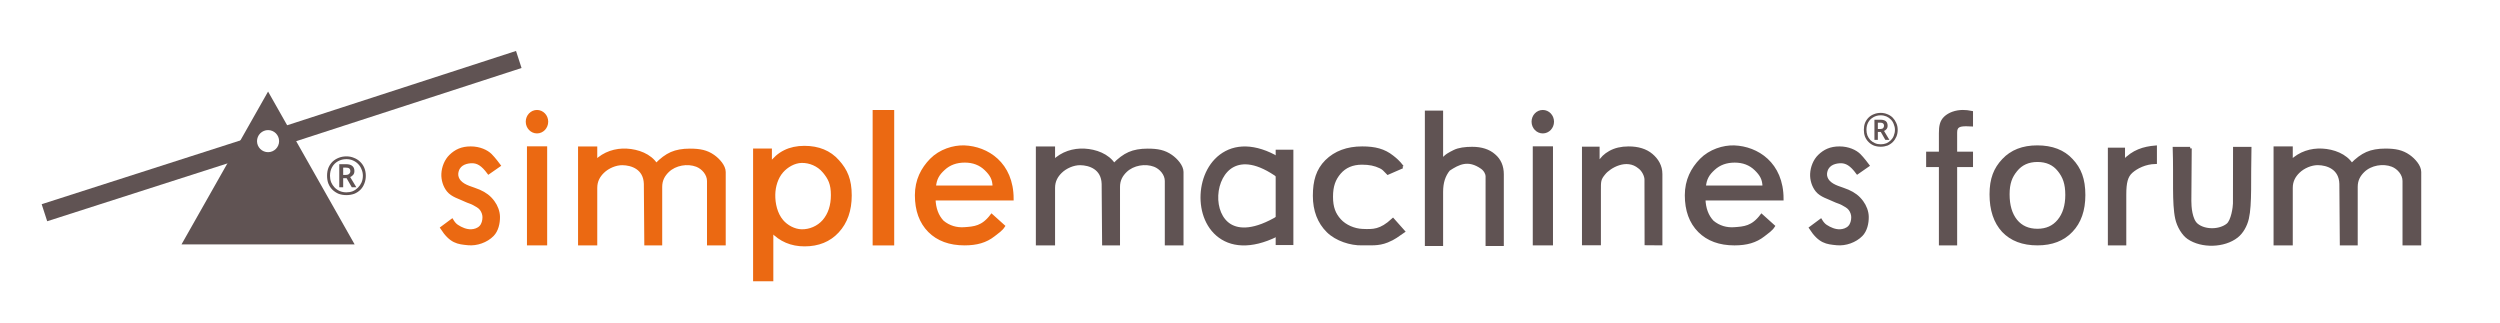
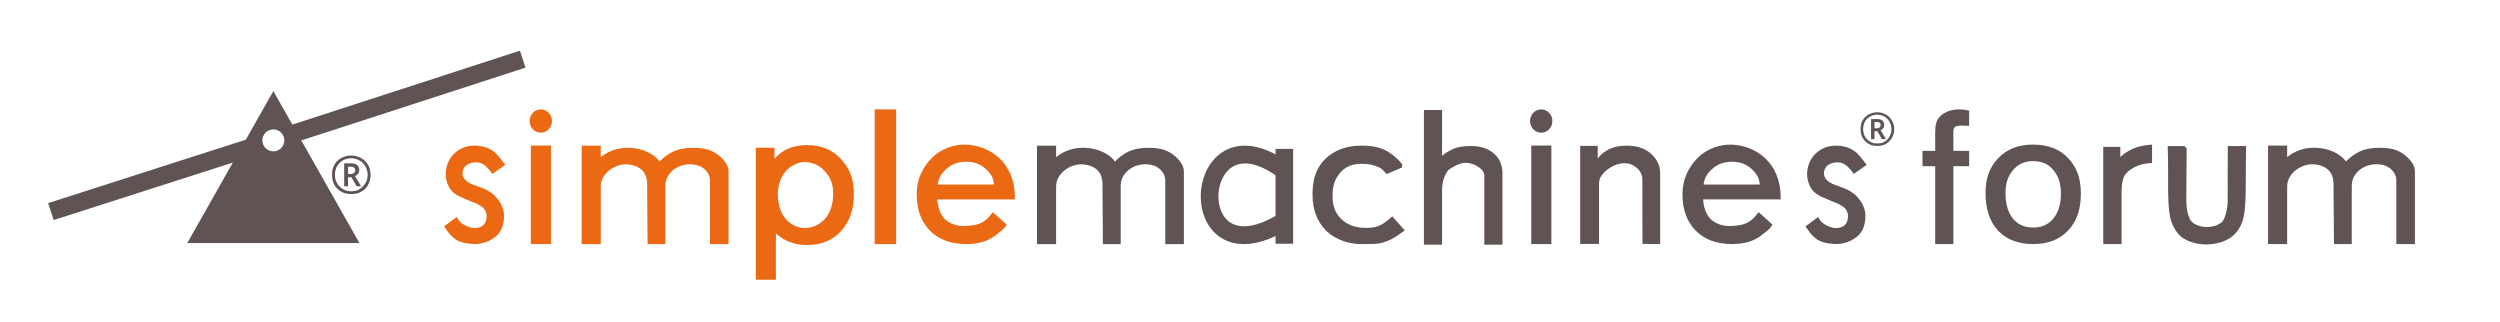
- <svg xmlns="http://www.w3.org/2000/svg" width="288" viewBox="0 0 240 31">
-   <path fill="#eb6912" stroke="#eb6912" stroke-width=".294" d="M97.161 19.096h-7.496c.026.917.298 1.65.816 2.198.621.519 1.354.714 2.085.664.98-.068 1.765-.121 2.634-1.265l1.131 1.018c-.216.335-.62.606-.949.863-.754.588-1.619.835-2.784.835-1.424 0-2.551-.414-3.379-1.242-.829-.839-1.243-1.98-1.243-3.423 0-1.443.577-2.535 1.419-3.397.855-.873 2.144-1.281 3.18-1.242 2.172.082 4.588 1.579 4.588 4.991zm-7.457-1.141h5.729c0-.761-.265-1.206-.796-1.721-.531-.515-1.204-.772-2.02-.772s-1.489.246-2.02.738c-.531.481-.829.938-.893 1.755z" style="line-height:125%;-inkscape-font-specification:'FreeSans, Normal';text-align:start" font-size="17.5" font-family="FreeSans" letter-spacing="0" word-spacing="0" />
+ <svg xmlns="http://www.w3.org/2000/svg" width="288px" height="37px" viewBox="0 0 240 31">
+   <path fill="#eb6912" stroke="#eb6912" stroke-width=".294" d="M97.161 19.096h-7.496c.026.917.298 1.65.816 2.198.621.519 1.354.714 2.085.664.98-.068 1.765-.121 2.634-1.265l1.131 1.018c-.216.335-.62.606-.949.863-.754.588-1.619.835-2.784.835-1.424 0-2.551-.414-3.379-1.242-.829-.839-1.243-1.98-1.243-3.423 0-1.443.577-2.535 1.419-3.397.855-.873 2.144-1.281 3.18-1.242 2.172.082 4.588 1.579 4.588 4.991zm-7.457-1.141h5.729c0-.761-.265-1.206-.796-1.721-.531-.515-1.204-.772-2.02-.772s-1.489.246-2.02.738c-.531.481-.829.938-.893 1.755z" style="line-height:125%; text-align:start" font-size="17.5" font-family="FreeSans" letter-spacing="0" word-spacing="0" />
  <g fill="#605353" fill-rule="evenodd">
    <path d="M49.538 4.891l-22.07 7.166v1.809l22.601-7.338zm-25.509 8.283L4 19.603l.531 1.636 19.498-6.257z" style="line-height:normal;text-indent:0;text-align:start;text-decoration-line:none;text-decoration-style:solid;text-decoration-color:#000000;text-transform:none;block-progression:tb;isolation:auto;mix-blend-mode:normal" color="#000" font-family="sans-serif" white-space="normal" overflow="visible" solid-color="#000000" />
    <path d="M25.735 8.789l-8.31 14.672h16.619L25.735 8.789zm0 3.7a1.06 1.06 0 0 1 1.059 1.061 1.06 1.06 0 0 1-1.059 1.059 1.06 1.06 0 0 1-1.061-1.059 1.06 1.06 0 0 1 1.061-1.061z" />
  </g>
-   <path fill="#eb6912" stroke="#eb6912" stroke-width=".288" d="M43.389 21.153c.125.21.283.415.489.55.398.262.881.467 1.358.452.327-.01.685-.131.908-.368.228-.242.319-.612.317-.943-.002-.272-.106-.552-.269-.77-.175-.234-.457-.37-.713-.513-.242-.135-.518-.197-.767-.318-.581-.283-1.281-.451-1.688-.951-.356-.437-.537-1.046-.509-1.607.031-.622.288-1.283.737-1.718.497-.482 1.077-.768 1.935-.768.858 0 1.533.329 1.898.683.321.311.831.999.831.999l-1.01.703c-.571-.77-1.048-1.104-1.72-1.055-.581.043-1.245.287-1.336 1.119-.029.27.084.566.264.77.461.522 1.24.642 1.879.923.591.259.997.565 1.352 1.046.302.409.505.928.51 1.435.007.608-.147 1.297-.573 1.734-.578.591-1.515.923-2.341.843-.982-.095-1.649-.153-2.532-1.518z" style="line-height:125%;-inkscape-font-specification:'FreeSans, Normal';text-align:start" font-size="17.5" font-family="FreeSans" letter-spacing="0" word-spacing="0" />
-   <path fill="#eb6912" stroke="#eb6912" stroke-width=".301" d="M72.447 26.85V14.408h1.505v1.357c.769-1.076 1.857-1.614 3.265-1.614 1.356 0 2.424.441 3.206 1.322.795.882 1.193 1.776 1.193 3.288 0 1.431-.404 2.582-1.212 3.452-.795.859-1.851 1.288-3.167 1.288-1.264 0-2.314-.447-3.148-1.34v4.689zm4.497-11.36c-.705.018-1.42.43-1.885.962-.516.591-.766 1.437-.782 2.223-.018.887.211 1.866.782 2.542.454.538 1.183.927 1.885.945.782.02 1.603-.315 2.151-.945.547-.641.821-1.471.821-2.49 0-1.076-.274-1.633-.821-2.275-.534-.641-1.366-.982-2.151-.962z" style="line-height:125%;-inkscape-font-specification:'FreeSans, Normal';text-align:start" font-size="17.5" font-family="FreeSans" letter-spacing="0" word-spacing="0" />
-   <path fill="#eb6912" stroke="#eb6912" stroke-width=".299" d="M85.694 10.71v12.701h-1.771V10.71h1.771z" style="line-height:125%;-inkscape-font-specification:'FreeSans, Normal';text-align:start" font-size="17.5" font-family="FreeSans" letter-spacing="0" word-spacing="0" />
-   <path fill="#605353" stroke="#605353" stroke-width=".297" d="M134.624 16.02l-1.388.605c-.339-.349-.424-.462-.702-.598-.543-.264-1.082-.366-1.783-.366-.916 0-1.637.306-2.162.917-.512.6-.768 1.267-.768 2.309 0 1.042.263 1.682.788 2.261.525.579 1.383.943 2.182.976 1.038.043 1.749.064 2.933-1.029l.995 1.118c-.574.386-.835.64-1.549.927-.887.357-1.608.245-2.42.266-1.076.028-2.442-.406-3.263-1.212-.873-.856-1.304-2.008-1.304-3.395 0-1.419.304-2.467 1.152-3.318.862-.851 2.007-1.277 3.435-1.277 1.226 0 2.096.224 2.883.848.283.224.6.473.969.968z" style="line-height:125%;-inkscape-font-specification:'FreeSans, Normal';text-align:start" font-size="17.5" font-family="FreeSans" letter-spacing="0" word-spacing="0" />
-   <path fill="#605353" stroke="#605353" stroke-width=".299" d="M142.765 16.907c0-.22-.169-.594-.501-.827-1.318-.922-2.263-.425-3.192.188-.455.558-.683 1.235-.683 2.164v5.035h-1.453V10.767h1.453v4.693c.432-.558.774-.69 1.205-.913.445-.23 1.082-.304 1.735-.304.887 0 1.587.226 2.1.679.525.441.788 1.045.788 1.812v6.732h-1.453z" style="line-height:125%;-inkscape-font-specification:'FreeSans, Normal';text-align:start" font-size="17.5" font-family="FreeSans" letter-spacing="0" word-spacing="0" />
-   <path fill="#605353" stroke="#605353" stroke-width=".3" d="M152.019 14.228h1.392v1.539c.422-.641.663-.862 1.145-1.141.494-.28 1.091-.42 1.79-.42.916 0 1.645.227 2.187.682.542.455.907 1.061.907 1.819l.001 6.697-1.411-.012-.011-6.162c-.001-.371-.272-.916-.633-1.177-1.247-1.043-2.905-.037-3.401.588-.47.56-.448.764-.448 1.697v5.055h-1.518z" style="line-height:125%;-inkscape-font-specification:'FreeSans, Normal';text-align:start" font-size="17.5" font-family="FreeSans" letter-spacing="0" word-spacing="0" />
-   <path fill="#605353" stroke="#605353" stroke-width=".299" d="M189.26 14.711v1.18h-1.523v7.515h-1.453v-7.515h-1.225v-1.18h1.225v-1.941c0-.648.083-1.105.457-1.463.385-.37 1.019-.602 1.696-.602.268 0 .543.029.823.087v1.197c-.222-.012-.391-.017-.508-.017-.677 0-1.015.131-1.015.744v1.995z" style="line-height:125%;-inkscape-font-specification:'FreeSans, Normal';text-align:start" font-size="17.5" font-family="FreeSans" letter-spacing="0" word-spacing="0" />
-   <path fill="#605353" stroke="#605353" stroke-width=".292" d="M195.576 14.102c1.416 0 2.512.423 3.289 1.268.789.834 1.184 1.824 1.184 3.357 0 1.454-.401 2.598-1.203 3.432-.789.834-1.873 1.251-3.251 1.251-1.403 0-2.499-.417-3.289-1.251-.777-.845-1.165-2.012-1.165-3.5 0-1.488.395-2.455 1.184-3.289.789-.845 1.873-1.268 3.251-1.268zm.019 1.302c-.877 0-1.566.31-2.067.93-.501.609-.752 1.255-.752 2.325 0 1.071.251 1.916.752 2.536.501.609 1.19.913 2.067.913.864 0 1.547-.304 2.048-.913.514-.62.771-1.448.771-2.485 0-1.093-.251-1.756-.752-2.376-.489-.62-1.178-.93-2.067-.93z" style="line-height:125%;-inkscape-font-specification:'FreeSans, Normal';text-align:start" font-size="17.5" font-family="FreeSans" letter-spacing="0" word-spacing="0" />
-   <path fill="#605353" stroke="#605353" stroke-width=".299" d="M206.915 15.592c-.98.023-1.804.445-2.294.873-.49.427-.647 1.039-.647 2.229v4.713h-1.47v-9.08h1.348v1.197c.935-1.022 1.966-1.31 3.063-1.405z" style="line-height:125%;-inkscape-font-specification:'FreeSans, Normal';text-align:start" font-size="17.5" font-family="FreeSans" letter-spacing="0" word-spacing="0" />
+   <path fill="#eb6912" stroke="#eb6912" stroke-width=".288" d="M43.389 21.153c.125.21.283.415.489.55.398.262.881.467 1.358.452.327-.01.685-.131.908-.368.228-.242.319-.612.317-.943-.002-.272-.106-.552-.269-.77-.175-.234-.457-.37-.713-.513-.242-.135-.518-.197-.767-.318-.581-.283-1.281-.451-1.688-.951-.356-.437-.537-1.046-.509-1.607.031-.622.288-1.283.737-1.718.497-.482 1.077-.768 1.935-.768.858 0 1.533.329 1.898.683.321.311.831.999.831.999l-1.01.703c-.571-.77-1.048-1.104-1.72-1.055-.581.043-1.245.287-1.336 1.119-.029.27.084.566.264.77.461.522 1.24.642 1.879.923.591.259.997.565 1.352 1.046.302.409.505.928.51 1.435.007.608-.147 1.297-.573 1.734-.578.591-1.515.923-2.341.843-.982-.095-1.649-.153-2.532-1.518z" />
+   <path fill="#eb6912" stroke="#eb6912" stroke-width=".301" d="M72.447 26.85V14.408h1.505v1.357c.769-1.076 1.857-1.614 3.265-1.614 1.356 0 2.424.441 3.206 1.322.795.882 1.193 1.776 1.193 3.288 0 1.431-.404 2.582-1.212 3.452-.795.859-1.851 1.288-3.167 1.288-1.264 0-2.314-.447-3.148-1.34v4.689zm4.497-11.36c-.705.018-1.42.43-1.885.962-.516.591-.766 1.437-.782 2.223-.018.887.211 1.866.782 2.542.454.538 1.183.927 1.885.945.782.02 1.603-.315 2.151-.945.547-.641.821-1.471.821-2.49 0-1.076-.274-1.633-.821-2.275-.534-.641-1.366-.982-2.151-.962z" />
+   <path fill="#eb6912" stroke="#eb6912" stroke-width=".299" d="M85.694 10.71v12.701h-1.771V10.71h1.771z" />
+   <path fill="#605353" stroke="#605353" stroke-width=".297" d="M134.624 16.02l-1.388.605c-.339-.349-.424-.462-.702-.598-.543-.264-1.082-.366-1.783-.366-.916 0-1.637.306-2.162.917-.512.6-.768 1.267-.768 2.309 0 1.042.263 1.682.788 2.261.525.579 1.383.943 2.182.976 1.038.043 1.749.064 2.933-1.029l.995 1.118c-.574.386-.835.64-1.549.927-.887.357-1.608.245-2.42.266-1.076.028-2.442-.406-3.263-1.212-.873-.856-1.304-2.008-1.304-3.395 0-1.419.304-2.467 1.152-3.318.862-.851 2.007-1.277 3.435-1.277 1.226 0 2.096.224 2.883.848.283.224.6.473.969.968z" />
+   <path fill="#605353" stroke="#605353" stroke-width=".299" d="M142.765 16.907c0-.22-.169-.594-.501-.827-1.318-.922-2.263-.425-3.192.188-.455.558-.683 1.235-.683 2.164v5.035h-1.453V10.767h1.453v4.693c.432-.558.774-.69 1.205-.913.445-.23 1.082-.304 1.735-.304.887 0 1.587.226 2.1.679.525.441.788 1.045.788 1.812v6.732h-1.453z" />
+   <path fill="#605353" stroke="#605353" stroke-width=".3" d="M152.019 14.228h1.392v1.539c.422-.641.663-.862 1.145-1.141.494-.28 1.091-.42 1.79-.42.916 0 1.645.227 2.187.682.542.455.907 1.061.907 1.819l.001 6.697-1.411-.012-.011-6.162c-.001-.371-.272-.916-.633-1.177-1.247-1.043-2.905-.037-3.401.588-.47.56-.448.764-.448 1.697v5.055h-1.518z" />
+   <path fill="#605353" stroke="#605353" stroke-width=".299" d="M189.26 14.711v1.18h-1.523v7.515h-1.453v-7.515h-1.225v-1.18h1.225v-1.941c0-.648.083-1.105.457-1.463.385-.37 1.019-.602 1.696-.602.268 0 .543.029.823.087v1.197c-.222-.012-.391-.017-.508-.017-.677 0-1.015.131-1.015.744v1.995z" />
+   <path fill="#605353" stroke="#605353" stroke-width=".292" d="M195.576 14.102c1.416 0 2.512.423 3.289 1.268.789.834 1.184 1.824 1.184 3.357 0 1.454-.401 2.598-1.203 3.432-.789.834-1.873 1.251-3.251 1.251-1.403 0-2.499-.417-3.289-1.251-.777-.845-1.165-2.012-1.165-3.5 0-1.488.395-2.455 1.184-3.289.789-.845 1.873-1.268 3.251-1.268zm.019 1.302c-.877 0-1.566.31-2.067.93-.501.609-.752 1.255-.752 2.325 0 1.071.251 1.916.752 2.536.501.609 1.19.913 2.067.913.864 0 1.547-.304 2.048-.913.514-.62.771-1.448.771-2.485 0-1.093-.251-1.756-.752-2.376-.489-.62-1.178-.93-2.067-.93z" />
+   <path fill="#605353" stroke="#605353" stroke-width=".299" d="M206.915 15.592c-.98.023-1.804.445-2.294.873-.49.427-.647 1.039-.647 2.229v4.713h-1.47v-9.08h1.348v1.197c.935-1.022 1.966-1.31 3.063-1.405z" />
  <g fill="#605353" fill-rule="evenodd" stroke="#605353" stroke-width=".3" color="#000" font-family="sans-serif" white-space="normal">
    <path d="M131.36 15.858v8.686h1.4v-8.686z" style="line-height:normal;text-indent:0;text-align:start;text-decoration-line:none;text-decoration-style:solid;text-decoration-color:#000000;text-transform:none;block-progression:tb;isolation:auto;mix-blend-mode:normal" overflow="visible" solid-color="#000000" transform="matrix(.99968 0 0 1.01864 -8.703 -1.63)" />
    <path d="M129.082 15.627c-.999-.174-1.886-.039-2.627.344-1.482.766-2.229 2.378-2.307 3.963-.078 1.584.517 3.26 1.955 4.115 1.438.856 3.542.741 6.145-.801l-.713-1.205c-2.353 1.394-3.837 1.326-4.717.803-.88-.523-1.33-1.654-1.271-2.842.058-1.188.628-2.314 1.551-2.791.923-.477 2.346-.457 4.465 1.057l.814-1.141c-1.185-.847-2.296-1.328-3.295-1.502z" style="line-height:normal;text-indent:0;text-align:start;text-decoration-line:none;text-decoration-style:solid;text-decoration-color:#000000;text-transform:none;block-progression:tb;isolation:auto;mix-blend-mode:normal" overflow="visible" solid-color="#000000" transform="matrix(.99968 0 0 1.01864 -8.703 -1.63)" />
  </g>
  <path fill="#605353" fill-rule="evenodd" stroke="#605353" stroke-width=".3" d="M210.256 14.25l-1.525-0c.095 2.796-.088 5.263.24 6.735.164.736.621 1.495 1.119 1.837 1.273.874 3.421.82 4.635-.134.486-.382.859-1.03 1.018-1.719.317-1.378.175-3.747.246-6.72h-1.467l-.009 5.283c-.001.355-.182 1.676-.654 2.056-.776.624-2.23.634-2.99-.009-.567-.479-.653-1.74-.649-2.288l.036-5.042z" style="line-height:normal;text-indent:0;text-align:start;text-decoration-line:none;text-decoration-style:solid;text-decoration-color:#000000;text-transform:none;block-progression:tb;isolation:auto;mix-blend-mode:normal" color="#000" font-family="sans-serif" white-space="normal" overflow="visible" solid-color="#000000" />
  <text x="178.711" y="14.038" fill="#605353" style="line-height:125%" font-size="4.425" font-family="sans-serif" letter-spacing="0" word-spacing="0">
    <tspan x="178.711" y="14.038" style="-inkscape-font-specification:sans-serif">®</tspan>
  </text>
  <g fill="#eb6912" transform="matrix(1 0 0 1.00095 -7.62 -1.266)">
-     <path stroke="#eb6912" stroke-width=".3" d="M59.998 15.449v9.2h-1.64v-9.2z" style="line-height:125%;-inkscape-font-specification:'FreeSans, Normal';text-align:start" font-size="17.5" font-family="FreeSans" letter-spacing="0" word-spacing="0" />
+     <path stroke="#eb6912" stroke-width=".3" d="M59.998 15.449v9.2h-1.64v-9.2z" />
    <ellipse cx="59.17" cy="12.936" ry="1.125" rx="1.078" />
  </g>
  <g fill="#605353" transform="matrix(1 0 0 1.00095 88.938 -1.266)">
-     <path stroke="#605353" stroke-width=".3" d="M59.998 15.449v9.2h-1.64v-9.2z" style="line-height:125%;-inkscape-font-specification:'FreeSans, Normal';text-align:start" font-size="17.5" font-family="FreeSans" letter-spacing="0" word-spacing="0" />
+     <path stroke="#605353" stroke-width=".3" d="M59.998 15.449v9.2h-1.64v-9.2z" />
    <ellipse cx="59.17" cy="12.936" ry="1.125" rx="1.078" />
  </g>
-   <path fill="#605353" stroke="#605353" stroke-width=".3" d="M218.412 14.206h1.544l0 1.299c.836-.825 1.922-1.15 2.978-1.092 1.051.058 2.239.468 2.827 1.405.495-.515.983-.878 1.464-1.088.481-.211 1.069-.316 1.765-.316.976 0 1.611.131 2.246.573.505.352 1.052.971 1.052 1.52v6.9h-1.497v-6.037c0-.674-.543-1.28-1.129-1.506-.885-.341-2.079-.152-2.793.542-.399.388-.678.858-.678 1.526v5.475h-1.419l-.044-5.76c-.044-1.523-1.306-1.934-2.21-1.943-.64-.007-1.393.306-1.877.78-.404.394-.685.881-.685 1.548v5.375h-1.544z" style="line-height:125%;-inkscape-font-specification:'FreeSans, Normal';text-align:start" font-size="17.5" font-family="FreeSans" letter-spacing="0" word-spacing="0" />
-   <path fill="#605353" stroke="#605353" stroke-width=".294" d="M171.074 19.097h-7.496c.026.917.298 1.65.816 2.198.621.519 1.354.714 2.085.664.98-.068 1.765-.121 2.634-1.265l1.131 1.018c-.216.335-.62.606-.949.863-.754.588-1.619.835-2.784.835-1.424 0-2.551-.414-3.379-1.242-.829-.839-1.243-1.98-1.243-3.423 0-1.443.577-2.535 1.419-3.397.855-.873 2.144-1.281 3.18-1.242 2.172.082 4.588 1.579 4.588 4.991zm-7.457-1.141h5.729c0-.761-.265-1.206-.796-1.721-.531-.515-1.204-.772-2.02-.772-.816 0-1.489.246-2.02.738-.531.481-.829.938-.893 1.755z" style="line-height:125%;-inkscape-font-specification:'FreeSans, Normal';text-align:start" font-size="17.5" font-family="FreeSans" letter-spacing="0" word-spacing="0" />
+   <path fill="#605353" stroke="#605353" stroke-width=".3" d="M218.412 14.206h1.544l0 1.299c.836-.825 1.922-1.15 2.978-1.092 1.051.058 2.239.468 2.827 1.405.495-.515.983-.878 1.464-1.088.481-.211 1.069-.316 1.765-.316.976 0 1.611.131 2.246.573.505.352 1.052.971 1.052 1.52v6.9h-1.497v-6.037c0-.674-.543-1.28-1.129-1.506-.885-.341-2.079-.152-2.793.542-.399.388-.678.858-.678 1.526v5.475h-1.419l-.044-5.76c-.044-1.523-1.306-1.934-2.21-1.943-.64-.007-1.393.306-1.877.78-.404.394-.685.881-.685 1.548v5.375h-1.544z" />
+   <path fill="#605353" stroke="#605353" stroke-width=".294" d="M171.074 19.097h-7.496c.026.917.298 1.65.816 2.198.621.519 1.354.714 2.085.664.98-.068 1.765-.121 2.634-1.265l1.131 1.018c-.216.335-.62.606-.949.863-.754.588-1.619.835-2.784.835-1.424 0-2.551-.414-3.379-1.242-.829-.839-1.243-1.98-1.243-3.423 0-1.443.577-2.535 1.419-3.397.855-.873 2.144-1.281 3.18-1.242 2.172.082 4.588 1.579 4.588 4.991zm-7.457-1.141h5.729c0-.761-.265-1.206-.796-1.721-.531-.515-1.204-.772-2.02-.772-.816 0-1.489.246-2.02.738-.531.481-.829.938-.893 1.755z" />
  <text x="31.149" y="18.685" fill="#605353" style="line-height:125%" font-size="5.072" font-family="sans-serif" letter-spacing="0" word-spacing="0">
    <tspan x="31.149" y="18.685" style="-inkscape-font-specification:sans-serif">®</tspan>
  </text>
-   <path fill="#605353" stroke="#605353" stroke-width=".288" d="M174.791 21.154c.125.21.283.415.489.55.398.262.881.467 1.358.452.327-.01.685-.131.908-.368.228-.242.319-.612.317-.943-.002-.272-.106-.552-.269-.77-.175-.234-.457-.37-.713-.513-.242-.135-.518-.197-.767-.318-.581-.283-1.281-.451-1.688-.951-.356-.437-.537-1.046-.509-1.607.031-.622.288-1.283.737-1.718.497-.482 1.077-.768 1.935-.768.858 0 1.533.329 1.898.683.321.311.831.999.831.999l-1.01.703c-.571-.77-1.048-1.104-1.72-1.055-.581.043-1.245.287-1.336 1.119-.029.27.084.566.264.77.461.522 1.24.642 1.879.923.591.259.997.565 1.352 1.046.302.409.505.928.51 1.435.007.608-.147 1.297-.573 1.734-.578.591-1.515.923-2.341.843-.982-.095-1.649-.153-2.532-1.518z" style="line-height:125%;-inkscape-font-specification:'FreeSans, Normal';text-align:start" font-size="17.5" font-family="FreeSans" letter-spacing="0" word-spacing="0" />
-   <path fill="#605353" stroke="#605353" stroke-width=".3" d="M99.592 14.21h1.544l0 1.299c.836-.825 1.922-1.15 2.978-1.092 1.051.058 2.239.468 2.827 1.405.495-.515.983-.878 1.464-1.088.481-.211 1.069-.316 1.765-.316.976 0 1.611.131 2.246.573.505.352 1.052.971 1.052 1.52v6.9h-1.497v-6.037c0-.674-.543-1.28-1.129-1.506-.885-.341-2.079-.152-2.793.542-.399.388-.678.858-.678 1.526v5.475h-1.419l-.044-5.76c-.044-1.523-1.306-1.934-2.21-1.943-.64-.007-1.393.306-1.877.78-.404.394-.685.881-.685 1.548v5.375h-1.544z" style="line-height:125%;-inkscape-font-specification:'FreeSans, Normal';text-align:start" font-size="17.5" font-family="FreeSans" letter-spacing="0" word-spacing="0" />
-   <path fill="#eb6912" stroke="#eb6912" stroke-width=".3" d="M55.643 14.21h1.544l0 1.299c.836-.825 1.922-1.15 2.978-1.092 1.051.058 2.239.468 2.827 1.405.495-.515.983-.878 1.464-1.088.481-.211 1.069-.316 1.765-.316.976 0 1.611.131 2.246.573.505.352 1.052.971 1.052 1.52v6.9h-1.497v-6.037c0-.674-.543-1.28-1.129-1.506-.885-.341-2.079-.152-2.793.542-.399.388-.678.858-.678 1.526v5.475h-1.419l-.044-5.76c-.044-1.523-1.306-1.934-2.21-1.943-.64-.007-1.393.306-1.877.78-.404.394-.685.881-.685 1.548v5.375h-1.544z" style="line-height:125%;-inkscape-font-specification:'FreeSans, Normal';text-align:start" font-size="17.5" font-family="FreeSans" letter-spacing="0" word-spacing="0" />
+   <path fill="#605353" stroke="#605353" stroke-width=".288" d="M174.791 21.154c.125.21.283.415.489.55.398.262.881.467 1.358.452.327-.01.685-.131.908-.368.228-.242.319-.612.317-.943-.002-.272-.106-.552-.269-.77-.175-.234-.457-.37-.713-.513-.242-.135-.518-.197-.767-.318-.581-.283-1.281-.451-1.688-.951-.356-.437-.537-1.046-.509-1.607.031-.622.288-1.283.737-1.718.497-.482 1.077-.768 1.935-.768.858 0 1.533.329 1.898.683.321.311.831.999.831.999l-1.01.703c-.571-.77-1.048-1.104-1.72-1.055-.581.043-1.245.287-1.336 1.119-.029.27.084.566.264.77.461.522 1.24.642 1.879.923.591.259.997.565 1.352 1.046.302.409.505.928.51 1.435.007.608-.147 1.297-.573 1.734-.578.591-1.515.923-2.341.843-.982-.095-1.649-.153-2.532-1.518z" />
+   <path fill="#605353" stroke="#605353" stroke-width=".3" d="M99.592 14.21h1.544l0 1.299c.836-.825 1.922-1.15 2.978-1.092 1.051.058 2.239.468 2.827 1.405.495-.515.983-.878 1.464-1.088.481-.211 1.069-.316 1.765-.316.976 0 1.611.131 2.246.573.505.352 1.052.971 1.052 1.52v6.9h-1.497v-6.037c0-.674-.543-1.28-1.129-1.506-.885-.341-2.079-.152-2.793.542-.399.388-.678.858-.678 1.526v5.475h-1.419l-.044-5.76c-.044-1.523-1.306-1.934-2.21-1.943-.64-.007-1.393.306-1.877.78-.404.394-.685.881-.685 1.548v5.375h-1.544z" />
+   <path fill="#eb6912" stroke="#eb6912" stroke-width=".3" d="M55.643 14.21h1.544l0 1.299c.836-.825 1.922-1.15 2.978-1.092 1.051.058 2.239.468 2.827 1.405.495-.515.983-.878 1.464-1.088.481-.211 1.069-.316 1.765-.316.976 0 1.611.131 2.246.573.505.352 1.052.971 1.052 1.52v6.9h-1.497v-6.037c0-.674-.543-1.28-1.129-1.506-.885-.341-2.079-.152-2.793.542-.399.388-.678.858-.678 1.526v5.475h-1.419l-.044-5.76c-.044-1.523-1.306-1.934-2.21-1.943-.64-.007-1.393.306-1.877.78-.404.394-.685.881-.685 1.548v5.375h-1.544z" />
</svg>
